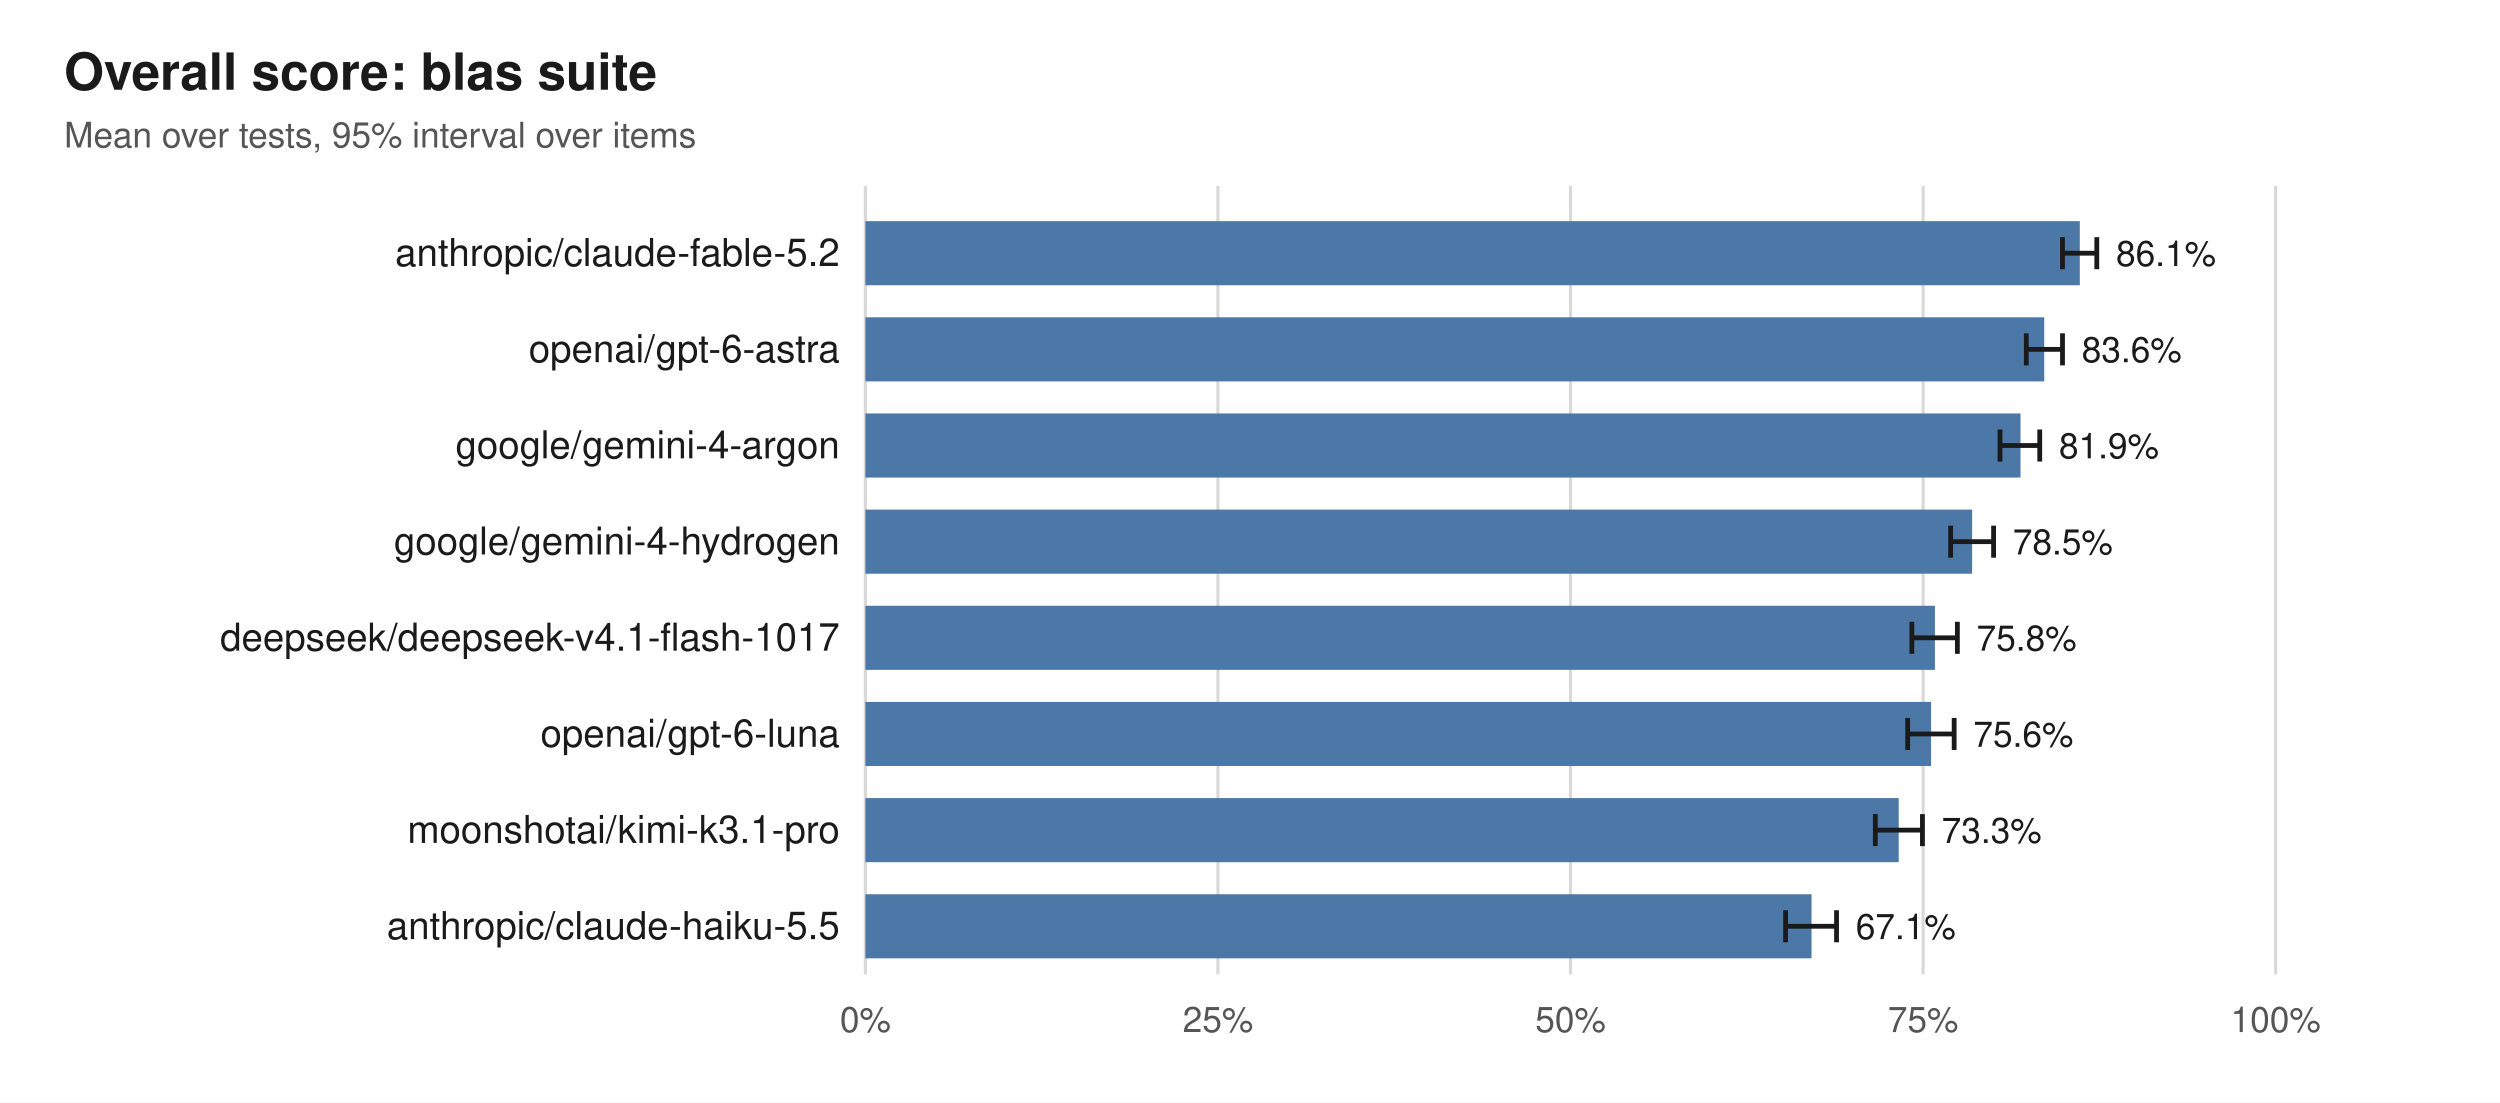
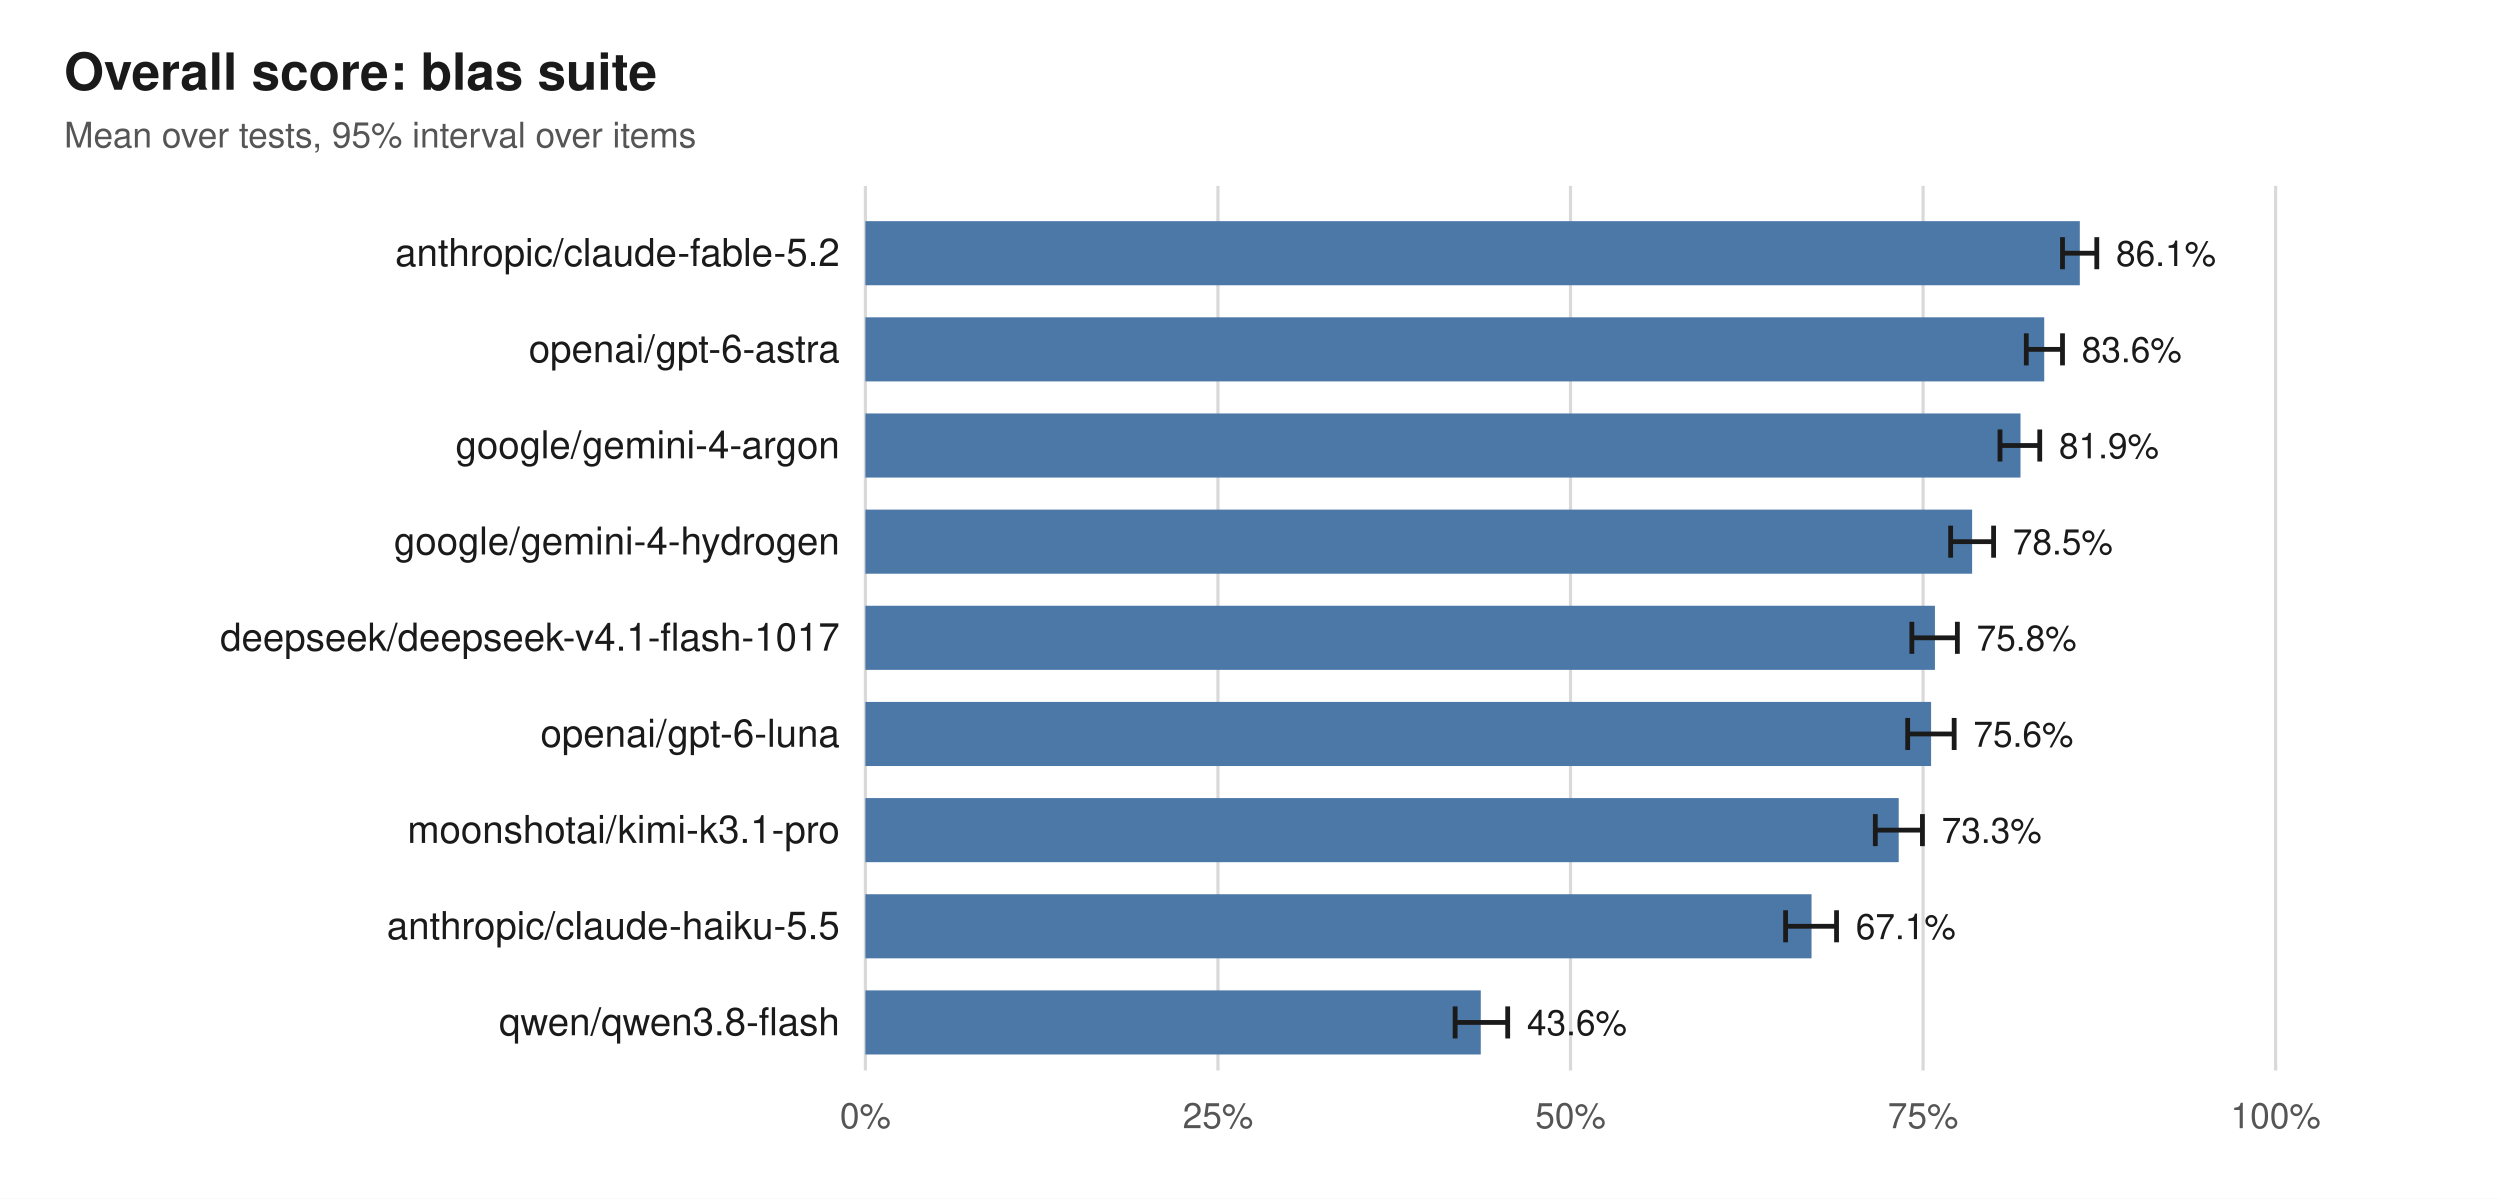
- <svg xmlns="http://www.w3.org/2000/svg" width="780" height="344" viewBox="0 0 780 344" role="img">
-   <rect x="0" y="0" width="780" height="344" fill="#ffffff" />
+ <svg xmlns="http://www.w3.org/2000/svg" width="780" height="374" viewBox="0 0 780 374" role="img">
+   <rect x="0" y="0" width="780" height="374" fill="#ffffff" />
  <text x="20.0" y="28.0" font-size="16" text-anchor="start" fill="#1a1a1a" font-weight="bold" font-family="Helvetica, Arial, sans-serif">Overall score: blas suite</text>
  <text x="20.0" y="46.0" font-size="11" text-anchor="start" fill="#555555" font-weight="normal" font-family="Helvetica, Arial, sans-serif">Mean over tests, 95% interval over items</text>
-   <line x1="270.0" y1="58" x2="270.0" y2="304" stroke="#d9d9d9" stroke-width="1" />
-   <text x="270.0" y="322.0" font-size="11" text-anchor="middle" fill="#555555" font-weight="normal" font-family="Helvetica, Arial, sans-serif">0%</text>
-   <line x1="380.0" y1="58" x2="380.0" y2="304" stroke="#d9d9d9" stroke-width="1" />
-   <text x="380.0" y="322.0" font-size="11" text-anchor="middle" fill="#555555" font-weight="normal" font-family="Helvetica, Arial, sans-serif">25%</text>
-   <line x1="490.0" y1="58" x2="490.0" y2="304" stroke="#d9d9d9" stroke-width="1" />
-   <text x="490.0" y="322.0" font-size="11" text-anchor="middle" fill="#555555" font-weight="normal" font-family="Helvetica, Arial, sans-serif">50%</text>
-   <line x1="600.0" y1="58" x2="600.0" y2="304" stroke="#d9d9d9" stroke-width="1" />
-   <text x="600.0" y="322.0" font-size="11" text-anchor="middle" fill="#555555" font-weight="normal" font-family="Helvetica, Arial, sans-serif">75%</text>
-   <line x1="710.0" y1="58" x2="710.0" y2="304" stroke="#d9d9d9" stroke-width="1" />
-   <text x="710.0" y="322.0" font-size="11" text-anchor="middle" fill="#555555" font-weight="normal" font-family="Helvetica, Arial, sans-serif">100%</text>
+   <line x1="270.0" y1="58" x2="270.0" y2="334" stroke="#d9d9d9" stroke-width="1" />
+   <text x="270.0" y="352.0" font-size="11" text-anchor="middle" fill="#555555" font-weight="normal" font-family="Helvetica, Arial, sans-serif">0%</text>
+   <line x1="380.0" y1="58" x2="380.0" y2="334" stroke="#d9d9d9" stroke-width="1" />
+   <text x="380.0" y="352.0" font-size="11" text-anchor="middle" fill="#555555" font-weight="normal" font-family="Helvetica, Arial, sans-serif">25%</text>
+   <line x1="490.0" y1="58" x2="490.0" y2="334" stroke="#d9d9d9" stroke-width="1" />
+   <text x="490.0" y="352.0" font-size="11" text-anchor="middle" fill="#555555" font-weight="normal" font-family="Helvetica, Arial, sans-serif">50%</text>
+   <line x1="600.0" y1="58" x2="600.0" y2="334" stroke="#d9d9d9" stroke-width="1" />
+   <text x="600.0" y="352.0" font-size="11" text-anchor="middle" fill="#555555" font-weight="normal" font-family="Helvetica, Arial, sans-serif">75%</text>
+   <line x1="710.0" y1="58" x2="710.0" y2="334" stroke="#d9d9d9" stroke-width="1" />
+   <text x="710.0" y="352.0" font-size="11" text-anchor="middle" fill="#555555" font-weight="normal" font-family="Helvetica, Arial, sans-serif">100%</text>
  <text x="262.0" y="83.0" font-size="12" text-anchor="end" fill="#1a1a1a" font-weight="normal" font-family="Helvetica, Arial, sans-serif">anthropic/claude-fable-5.2</text>
  <rect x="270" y="69" width="378.9" height="20" fill="#4c78a8" />
  <line x1="643.5" y1="79.0" x2="654.2" y2="79.0" stroke="#1a1a1a" stroke-width="1.5" />
  <line x1="643.5" y1="74.0" x2="643.5" y2="84.0" stroke="#1a1a1a" stroke-width="1.5" />
  <line x1="654.2" y1="74.0" x2="654.2" y2="84.0" stroke="#1a1a1a" stroke-width="1.5" />
  <text x="660.2" y="83.0" font-size="11" text-anchor="start" fill="#1a1a1a" font-weight="normal" font-family="Helvetica, Arial, sans-serif">86.1%</text>
  <text x="262.0" y="113.0" font-size="12" text-anchor="end" fill="#1a1a1a" font-weight="normal" font-family="Helvetica, Arial, sans-serif">openai/gpt-6-astra</text>
  <rect x="270" y="99" width="367.8" height="20" fill="#4c78a8" />
  <line x1="632.2" y1="109.0" x2="643.5" y2="109.0" stroke="#1a1a1a" stroke-width="1.5" />
  <line x1="632.2" y1="104.0" x2="632.2" y2="114.0" stroke="#1a1a1a" stroke-width="1.5" />
  <line x1="643.5" y1="104.0" x2="643.5" y2="114.0" stroke="#1a1a1a" stroke-width="1.5" />
  <text x="649.5" y="113.0" font-size="11" text-anchor="start" fill="#1a1a1a" font-weight="normal" font-family="Helvetica, Arial, sans-serif">83.6%</text>
  <text x="262.0" y="143.0" font-size="12" text-anchor="end" fill="#1a1a1a" font-weight="normal" font-family="Helvetica, Arial, sans-serif">google/gemini-4-argon</text>
  <rect x="270" y="129" width="360.4" height="20" fill="#4c78a8" />
  <line x1="624.0" y1="139.0" x2="636.4" y2="139.0" stroke="#1a1a1a" stroke-width="1.5" />
  <line x1="624.0" y1="134.0" x2="624.0" y2="144.0" stroke="#1a1a1a" stroke-width="1.5" />
  <line x1="636.4" y1="134.0" x2="636.4" y2="144.0" stroke="#1a1a1a" stroke-width="1.5" />
  <text x="642.4" y="143.0" font-size="11" text-anchor="start" fill="#1a1a1a" font-weight="normal" font-family="Helvetica, Arial, sans-serif">81.9%</text>
  <text x="262.0" y="173.0" font-size="12" text-anchor="end" fill="#1a1a1a" font-weight="normal" font-family="Helvetica, Arial, sans-serif">google/gemini-4-hydrogen</text>
  <rect x="270" y="159" width="345.3" height="20" fill="#4c78a8" />
  <line x1="608.6" y1="169.0" x2="622.0" y2="169.0" stroke="#1a1a1a" stroke-width="1.5" />
  <line x1="608.6" y1="164.0" x2="608.6" y2="174.0" stroke="#1a1a1a" stroke-width="1.5" />
  <line x1="622.0" y1="164.0" x2="622.0" y2="174.0" stroke="#1a1a1a" stroke-width="1.5" />
  <text x="628.0" y="173.0" font-size="11" text-anchor="start" fill="#1a1a1a" font-weight="normal" font-family="Helvetica, Arial, sans-serif">78.5%</text>
  <text x="262.0" y="203.0" font-size="12" text-anchor="end" fill="#1a1a1a" font-weight="normal" font-family="Helvetica, Arial, sans-serif">deepseek/deepseek-v4.1-flash-1017</text>
  <rect x="270" y="189" width="333.7" height="20" fill="#4c78a8" />
  <line x1="596.5" y1="199.0" x2="610.7" y2="199.0" stroke="#1a1a1a" stroke-width="1.5" />
  <line x1="596.5" y1="194.0" x2="596.5" y2="204.0" stroke="#1a1a1a" stroke-width="1.5" />
  <line x1="610.7" y1="194.0" x2="610.7" y2="204.0" stroke="#1a1a1a" stroke-width="1.5" />
  <text x="616.7" y="203.0" font-size="11" text-anchor="start" fill="#1a1a1a" font-weight="normal" font-family="Helvetica, Arial, sans-serif">75.8%</text>
  <text x="262.0" y="233.0" font-size="12" text-anchor="end" fill="#1a1a1a" font-weight="normal" font-family="Helvetica, Arial, sans-serif">openai/gpt-6-luna</text>
  <rect x="270" y="219" width="332.5" height="20" fill="#4c78a8" />
  <line x1="595.2" y1="229.0" x2="609.7" y2="229.0" stroke="#1a1a1a" stroke-width="1.5" />
  <line x1="595.2" y1="224.0" x2="595.2" y2="234.0" stroke="#1a1a1a" stroke-width="1.5" />
  <line x1="609.7" y1="224.0" x2="609.7" y2="234.0" stroke="#1a1a1a" stroke-width="1.5" />
  <text x="615.7" y="233.0" font-size="11" text-anchor="start" fill="#1a1a1a" font-weight="normal" font-family="Helvetica, Arial, sans-serif">75.6%</text>
  <text x="262.0" y="263.0" font-size="12" text-anchor="end" fill="#1a1a1a" font-weight="normal" font-family="Helvetica, Arial, sans-serif">moonshotai/kimi-k3.1-pro</text>
  <rect x="270" y="249" width="322.4" height="20" fill="#4c78a8" />
  <line x1="585.1" y1="259.0" x2="599.8" y2="259.0" stroke="#1a1a1a" stroke-width="1.5" />
  <line x1="585.1" y1="254.0" x2="585.1" y2="264.0" stroke="#1a1a1a" stroke-width="1.5" />
  <line x1="599.8" y1="254.0" x2="599.8" y2="264.0" stroke="#1a1a1a" stroke-width="1.5" />
  <text x="605.8" y="263.0" font-size="11" text-anchor="start" fill="#1a1a1a" font-weight="normal" font-family="Helvetica, Arial, sans-serif">73.3%</text>
  <text x="262.0" y="293.0" font-size="12" text-anchor="end" fill="#1a1a1a" font-weight="normal" font-family="Helvetica, Arial, sans-serif">anthropic/claude-haiku-5.5</text>
  <rect x="270" y="279" width="295.2" height="20" fill="#4c78a8" />
  <line x1="557.1" y1="289.0" x2="573.0" y2="289.0" stroke="#1a1a1a" stroke-width="1.5" />
  <line x1="557.1" y1="284.0" x2="557.1" y2="294.0" stroke="#1a1a1a" stroke-width="1.5" />
  <line x1="573.0" y1="284.0" x2="573.0" y2="294.0" stroke="#1a1a1a" stroke-width="1.5" />
  <text x="579.0" y="293.0" font-size="11" text-anchor="start" fill="#1a1a1a" font-weight="normal" font-family="Helvetica, Arial, sans-serif">67.1%</text>
+   <text x="262.0" y="323.0" font-size="12" text-anchor="end" fill="#1a1a1a" font-weight="normal" font-family="Helvetica, Arial, sans-serif">qwen/qwen3.8-flash</text>
+   <rect x="270" y="309" width="192.0" height="20" fill="#4c78a8" />
+   <line x1="454.0" y1="319.0" x2="470.4" y2="319.0" stroke="#1a1a1a" stroke-width="1.5" />
+   <line x1="454.0" y1="314.0" x2="454.0" y2="324.0" stroke="#1a1a1a" stroke-width="1.5" />
+   <line x1="470.4" y1="314.0" x2="470.4" y2="324.0" stroke="#1a1a1a" stroke-width="1.5" />
+   <text x="476.4" y="323.0" font-size="11" text-anchor="start" fill="#1a1a1a" font-weight="normal" font-family="Helvetica, Arial, sans-serif">43.6%</text>
</svg>
